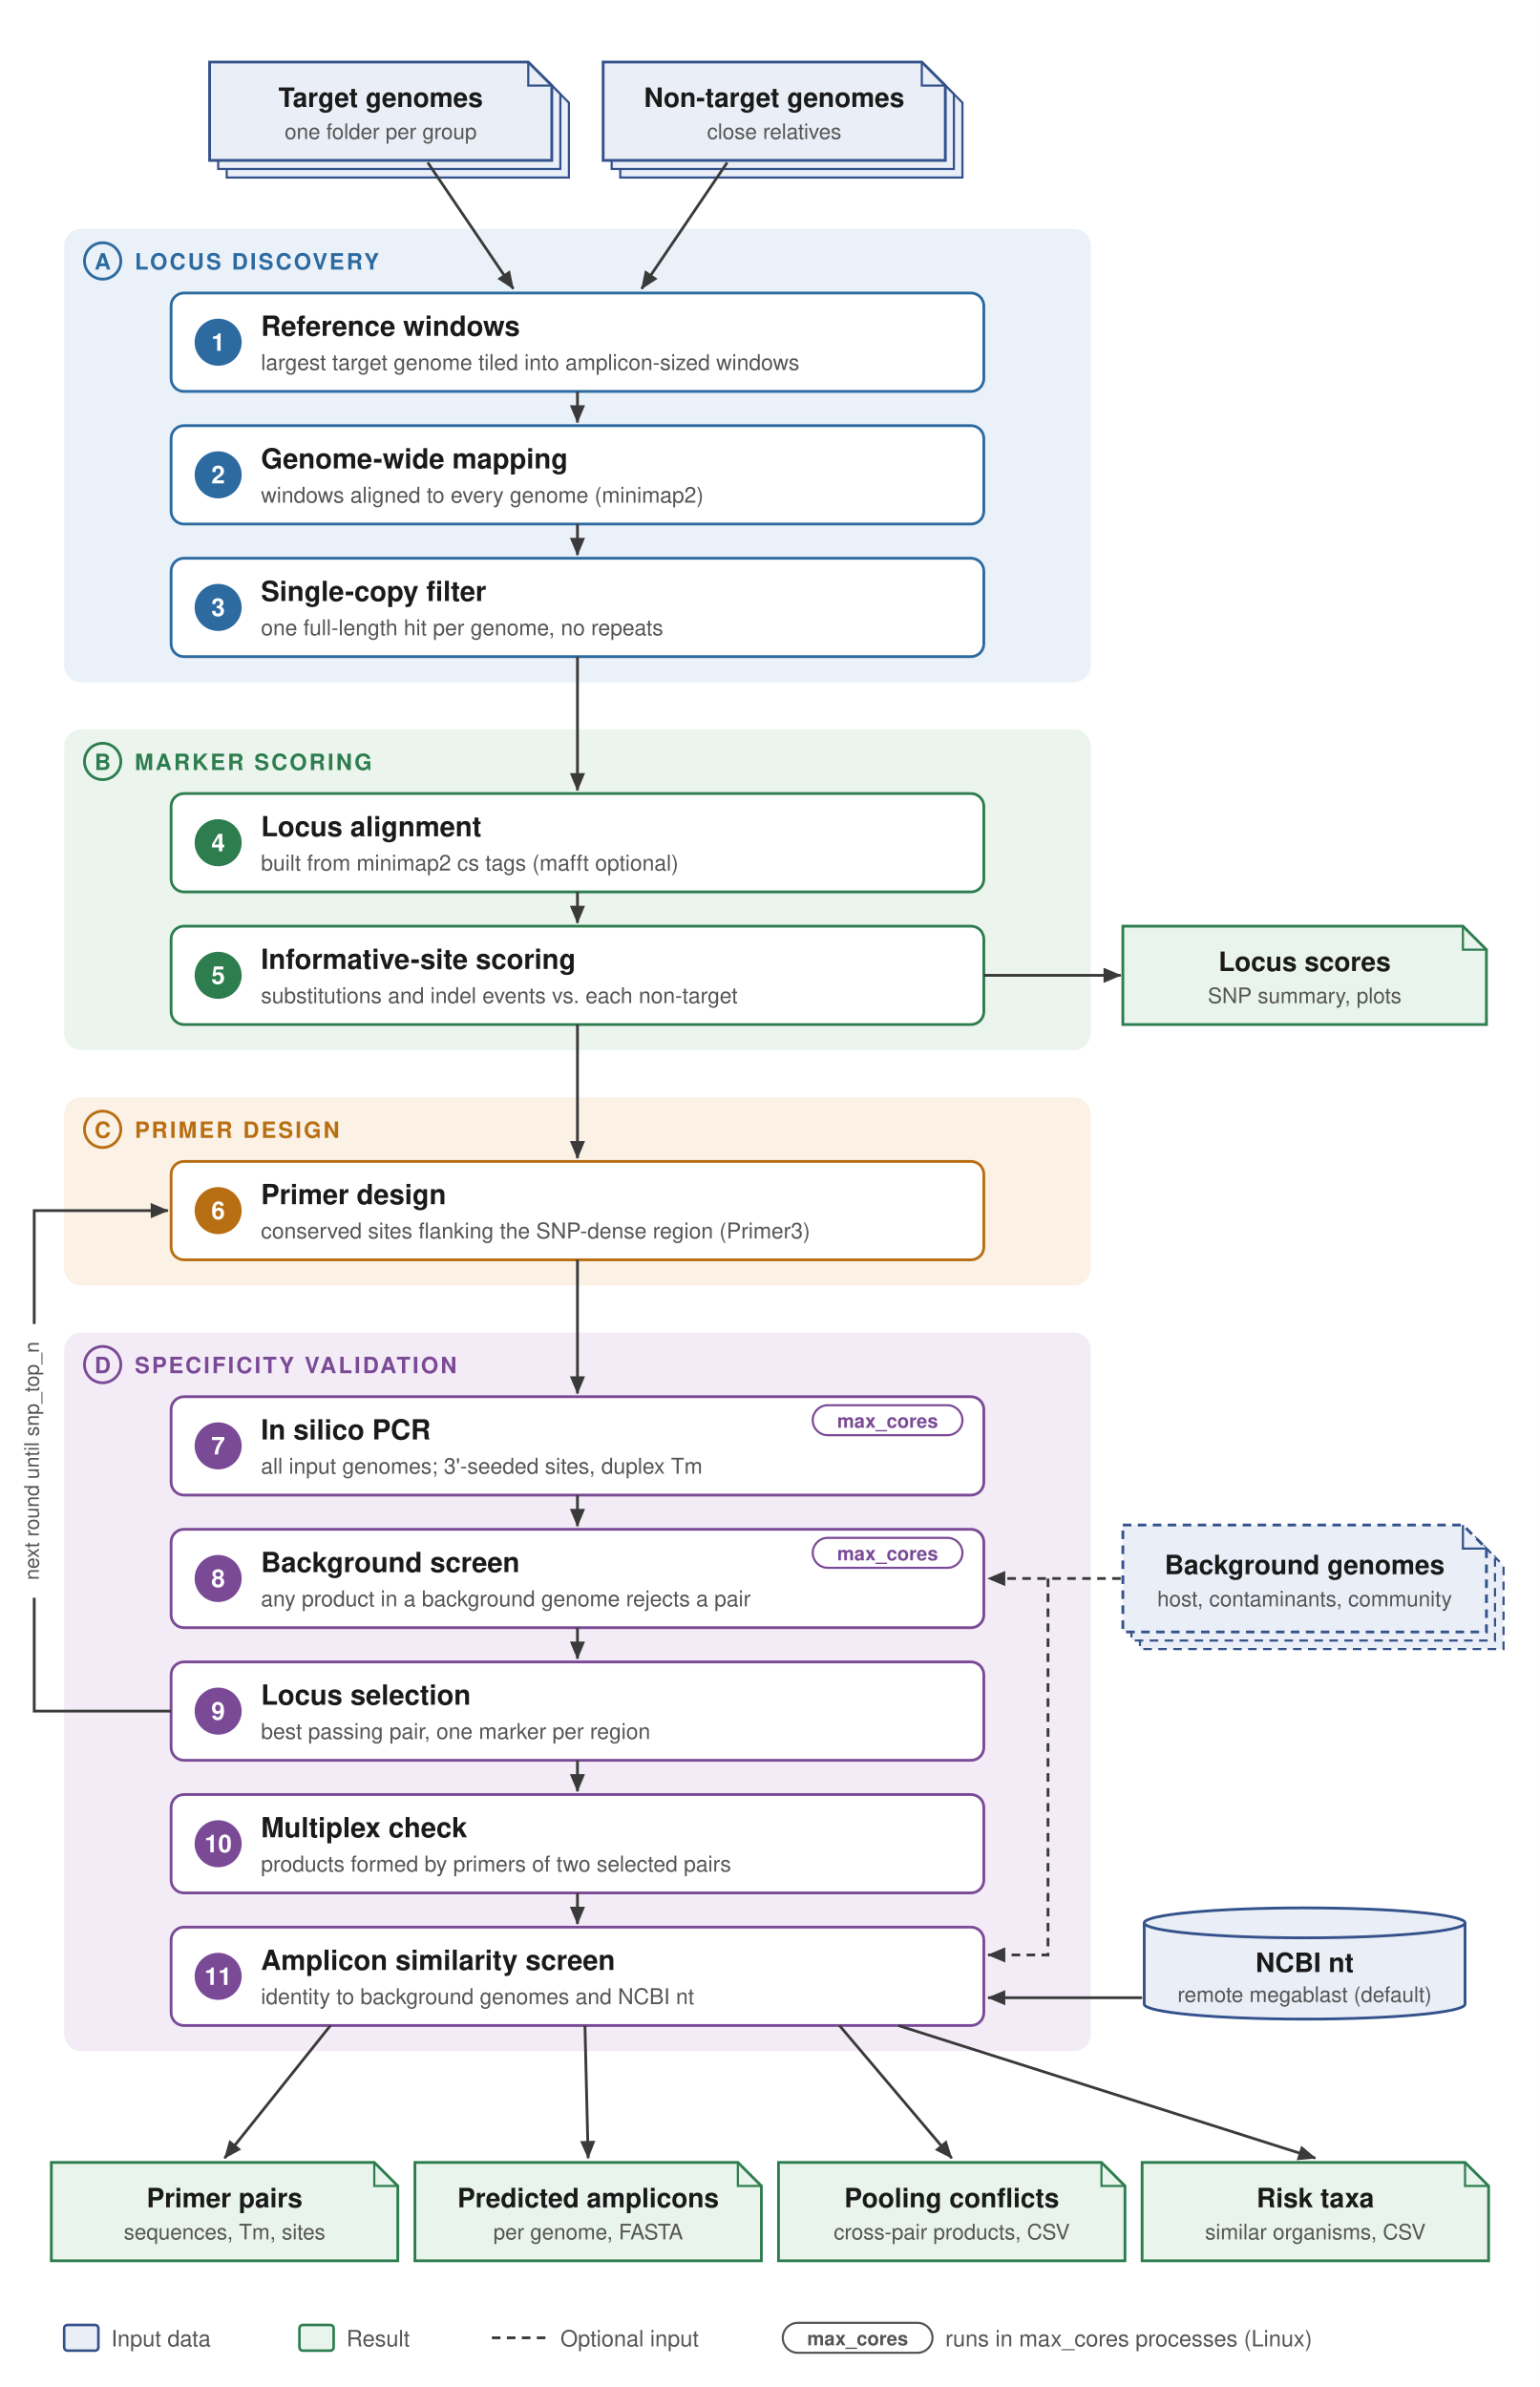
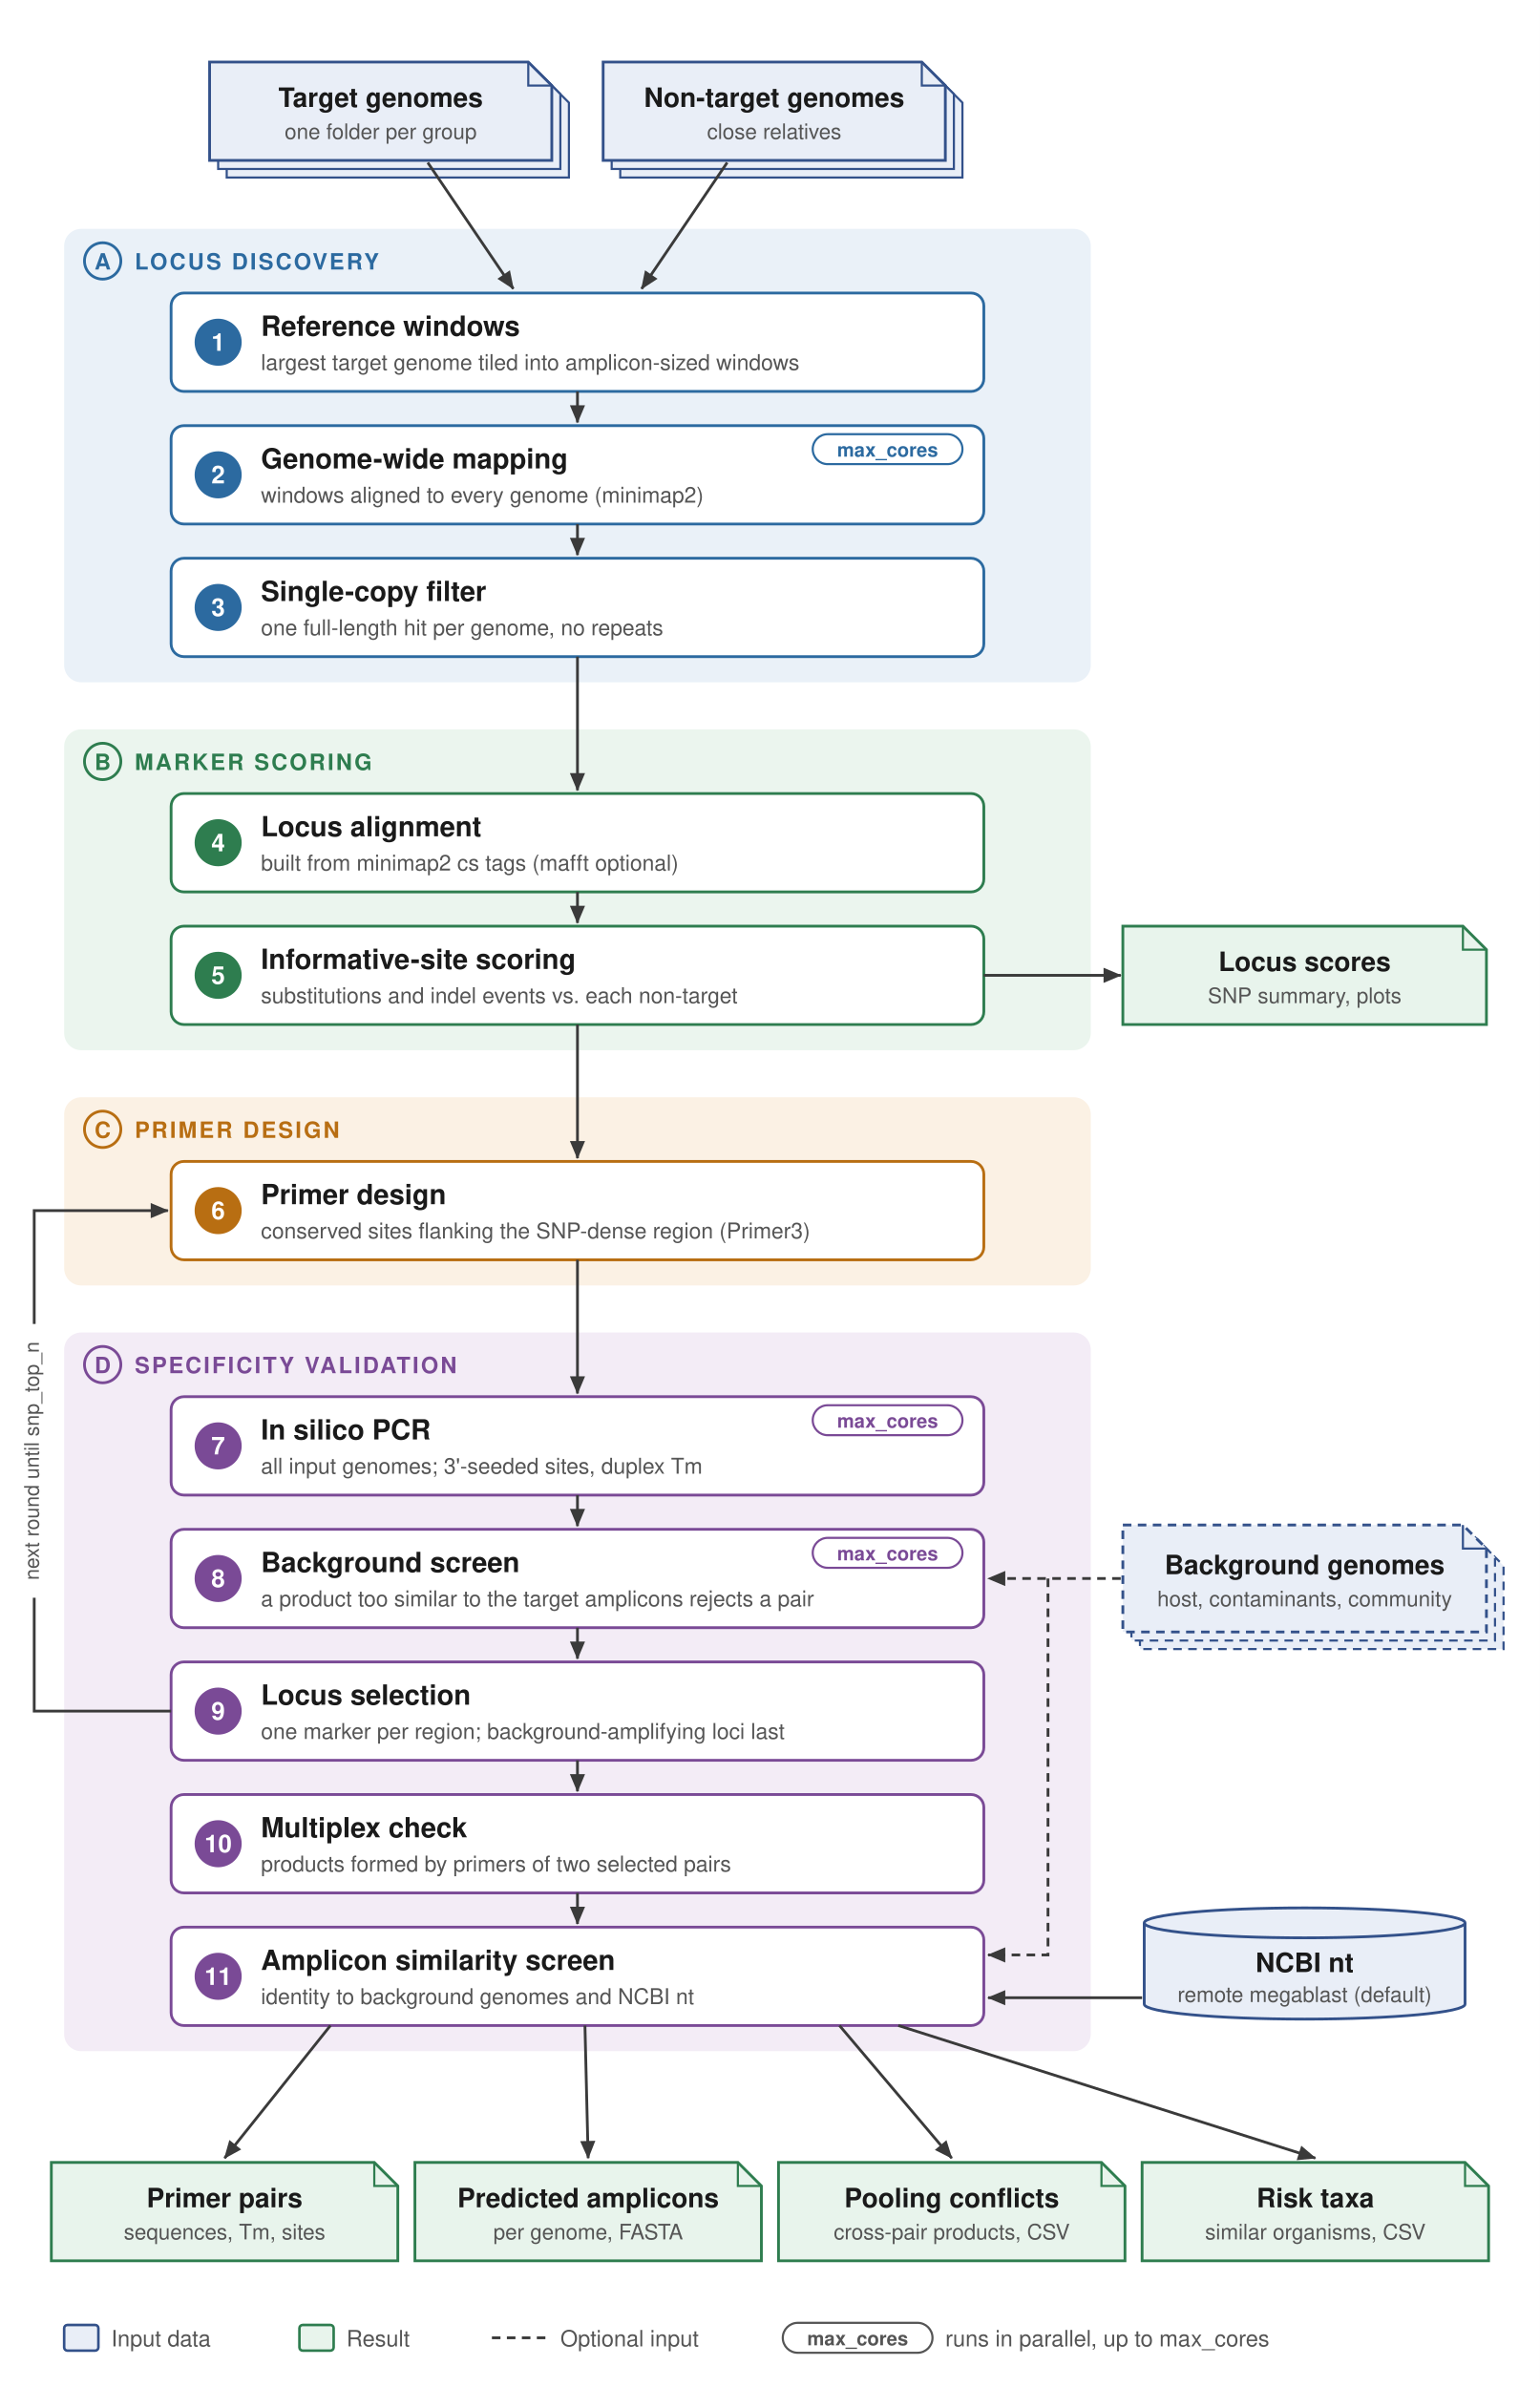
<svg xmlns="http://www.w3.org/2000/svg" width="720" height="1116" viewBox="0 0 720 1116" font-family="Helvetica, Arial, 'Liberation Sans', 'DejaVu Sans', sans-serif">
  <defs>
    <marker id="head" viewBox="0 0 10 10" refX="9.5" refY="5" markerWidth="6.5" markerHeight="6.5" orient="auto">
      <path d="M0,0.8 L10,5 L0,9.2 Z" fill="#3a3a3a" />
    </marker>
  </defs>
  <rect width="720" height="1116" fill="#ffffff" />
  <path d="M106.0,37.0 H255.0 L266.0,48.0 V83.0 H106.0 Z" fill="#e9eef7" stroke="#33518a" stroke-width="1.0" />
  <path d="M102.0,33.0 H251.0 L262.0,44.0 V79.0 H102.0 Z" fill="#e9eef7" stroke="#33518a" stroke-width="1.0" />
  <path d="M98.0,29.0 H247.0 L258.0,40.0 V75.0 H98.0 Z" fill="#e9eef7" stroke="#33518a" stroke-width="1.3" />
  <path d="M247.0,29.0 V40.0 H258.0" fill="none" stroke="#33518a" stroke-width="1" />
  <text x="178.0" y="50.0" font-size="12.5" fill="#1a1a1a" font-weight="bold" text-anchor="middle">Target genomes</text>
  <text x="178.0" y="65.0" font-size="10" fill="#555555" font-weight="normal" text-anchor="middle">one folder per group</text>
  <path d="M290.0,37.0 H439.0 L450.0,48.0 V83.0 H290.0 Z" fill="#e9eef7" stroke="#33518a" stroke-width="1.0" />
  <path d="M286.0,33.0 H435.0 L446.0,44.0 V79.0 H286.0 Z" fill="#e9eef7" stroke="#33518a" stroke-width="1.0" />
  <path d="M282.0,29.0 H431.0 L442.0,40.0 V75.0 H282.0 Z" fill="#e9eef7" stroke="#33518a" stroke-width="1.3" />
  <path d="M431.0,29.0 V40.0 H442.0" fill="none" stroke="#33518a" stroke-width="1" />
  <text x="362.0" y="50.0" font-size="12.5" fill="#1a1a1a" font-weight="bold" text-anchor="middle">Non-target genomes</text>
  <text x="362.0" y="65.0" font-size="10" fill="#555555" font-weight="normal" text-anchor="middle">close relatives</text>
  <rect x="30" y="107.0" width="480" height="212.0" rx="8" fill="#eaf1f8" />
  <circle cx="48" cy="122.0" r="8.5" fill="none" stroke="#2c6aa0" stroke-width="1.3" />
  <text x="48.0" y="126.0" font-size="10.5" fill="#2c6aa0" font-weight="bold" text-anchor="middle">A</text>
  <text x="63.0" y="126.0" font-size="10.5" fill="#2c6aa0" font-weight="bold" text-anchor="start" letter-spacing="1">LOCUS DISCOVERY</text>
  <rect x="30" y="341.0" width="480" height="150.0" rx="8" fill="#ebf5ee" />
  <circle cx="48" cy="356.0" r="8.5" fill="none" stroke="#2e7d4f" stroke-width="1.3" />
  <text x="48.0" y="360.0" font-size="10.5" fill="#2e7d4f" font-weight="bold" text-anchor="middle">B</text>
  <text x="63.0" y="360.0" font-size="10.5" fill="#2e7d4f" font-weight="bold" text-anchor="start" letter-spacing="1">MARKER SCORING</text>
  <rect x="30" y="513.0" width="480" height="88.0" rx="8" fill="#fbf1e4" />
  <circle cx="48" cy="528.0" r="8.5" fill="none" stroke="#b86e12" stroke-width="1.3" />
  <text x="48.0" y="532.0" font-size="10.5" fill="#b86e12" font-weight="bold" text-anchor="middle">C</text>
  <text x="63.0" y="532.0" font-size="10.5" fill="#b86e12" font-weight="bold" text-anchor="start" letter-spacing="1">PRIMER DESIGN</text>
  <rect x="30" y="623.0" width="480" height="336.0" rx="8" fill="#f3ecf6" />
  <circle cx="48" cy="638.0" r="8.5" fill="none" stroke="#7a4a96" stroke-width="1.3" />
  <text x="48.0" y="642.0" font-size="10.5" fill="#7a4a96" font-weight="bold" text-anchor="middle">D</text>
  <text x="63.0" y="642.0" font-size="10.5" fill="#7a4a96" font-weight="bold" text-anchor="start" letter-spacing="1">SPECIFICITY VALIDATION</text>
  <path d="M200.0,76.0 L240.0,135.0" fill="none" stroke="#3a3a3a" stroke-width="1.3" marker-end="url(#head)" />
  <path d="M340.0,76.0 L300.0,135.0" fill="none" stroke="#3a3a3a" stroke-width="1.3" marker-end="url(#head)" />
  <rect x="80.0" y="137.0" width="380" height="46" rx="6" fill="#ffffff" stroke="#2c6aa0" stroke-width="1.3" />
  <circle cx="102.0" cy="160" r="11" fill="#2c6aa0" />
  <text x="102.0" y="164.0" font-size="11.5" fill="#ffffff" font-weight="bold" text-anchor="middle">1</text>
  <text x="122.0" y="157.0" font-size="13" fill="#1a1a1a" font-weight="bold" text-anchor="start">Reference windows</text>
  <text x="122.0" y="173.0" font-size="10.2" fill="#555555" font-weight="normal" text-anchor="start">largest target genome tiled into amplicon-sized windows</text>
  <rect x="80.0" y="199.0" width="380" height="46" rx="6" fill="#ffffff" stroke="#2c6aa0" stroke-width="1.3" />
  <circle cx="102.0" cy="222" r="11" fill="#2c6aa0" />
  <text x="102.0" y="226.0" font-size="11.5" fill="#ffffff" font-weight="bold" text-anchor="middle">2</text>
  <text x="122.0" y="219.0" font-size="13" fill="#1a1a1a" font-weight="bold" text-anchor="start">Genome-wide mapping</text>
  <text x="122.0" y="235.0" font-size="10.2" fill="#555555" font-weight="normal" text-anchor="start">windows aligned to every genome (minimap2)</text>
+   <rect x="380.0" y="203.0" width="70.0" height="14" rx="7" fill="#ffffff" stroke="#2c6aa0" stroke-width="1" />
+   <text x="415.0" y="213.5" font-size="9" fill="#2c6aa0" font-weight="bold" text-anchor="middle">max_cores</text>
  <path d="M270.0,183.0 L270.0,197.5" fill="none" stroke="#3a3a3a" stroke-width="1.3" marker-end="url(#head)" />
  <rect x="80.0" y="261.0" width="380" height="46" rx="6" fill="#ffffff" stroke="#2c6aa0" stroke-width="1.3" />
  <circle cx="102.0" cy="284" r="11" fill="#2c6aa0" />
  <text x="102.0" y="288.0" font-size="11.5" fill="#ffffff" font-weight="bold" text-anchor="middle">3</text>
  <text x="122.0" y="281.0" font-size="13" fill="#1a1a1a" font-weight="bold" text-anchor="start">Single-copy filter</text>
  <text x="122.0" y="297.0" font-size="10.2" fill="#555555" font-weight="normal" text-anchor="start">one full-length hit per genome, no repeats</text>
  <path d="M270.0,245.0 L270.0,259.5" fill="none" stroke="#3a3a3a" stroke-width="1.3" marker-end="url(#head)" />
  <rect x="80.0" y="371.0" width="380" height="46" rx="6" fill="#ffffff" stroke="#2e7d4f" stroke-width="1.3" />
  <circle cx="102.0" cy="394" r="11" fill="#2e7d4f" />
  <text x="102.0" y="398.0" font-size="11.5" fill="#ffffff" font-weight="bold" text-anchor="middle">4</text>
  <text x="122.0" y="391.0" font-size="13" fill="#1a1a1a" font-weight="bold" text-anchor="start">Locus alignment</text>
  <text x="122.0" y="407.0" font-size="10.2" fill="#555555" font-weight="normal" text-anchor="start">built from minimap2 cs tags (mafft optional)</text>
  <path d="M270.0,307.0 L270.0,369.5" fill="none" stroke="#3a3a3a" stroke-width="1.3" marker-end="url(#head)" />
  <rect x="80.0" y="433.0" width="380" height="46" rx="6" fill="#ffffff" stroke="#2e7d4f" stroke-width="1.3" />
  <circle cx="102.0" cy="456" r="11" fill="#2e7d4f" />
  <text x="102.0" y="460.0" font-size="11.5" fill="#ffffff" font-weight="bold" text-anchor="middle">5</text>
  <text x="122.0" y="453.0" font-size="13" fill="#1a1a1a" font-weight="bold" text-anchor="start">Informative-site scoring</text>
  <text x="122.0" y="469.0" font-size="10.2" fill="#555555" font-weight="normal" text-anchor="start">substitutions and indel events vs. each non-target</text>
  <path d="M270.0,417.0 L270.0,431.5" fill="none" stroke="#3a3a3a" stroke-width="1.3" marker-end="url(#head)" />
  <rect x="80.0" y="543.0" width="380" height="46" rx="6" fill="#ffffff" stroke="#b86e12" stroke-width="1.3" />
  <circle cx="102.0" cy="566" r="11" fill="#b86e12" />
  <text x="102.0" y="570.0" font-size="11.5" fill="#ffffff" font-weight="bold" text-anchor="middle">6</text>
  <text x="122.0" y="563.0" font-size="13" fill="#1a1a1a" font-weight="bold" text-anchor="start">Primer design</text>
  <text x="122.0" y="579.0" font-size="10.2" fill="#555555" font-weight="normal" text-anchor="start">conserved sites flanking the SNP-dense region (Primer3)</text>
  <path d="M270.0,479.0 L270.0,541.5" fill="none" stroke="#3a3a3a" stroke-width="1.3" marker-end="url(#head)" />
  <rect x="80.0" y="653.0" width="380" height="46" rx="6" fill="#ffffff" stroke="#7a4a96" stroke-width="1.3" />
  <circle cx="102.0" cy="676" r="11" fill="#7a4a96" />
  <text x="102.0" y="680.0" font-size="11.5" fill="#ffffff" font-weight="bold" text-anchor="middle">7</text>
  <text x="122.0" y="673.0" font-size="13" fill="#1a1a1a" font-weight="bold" text-anchor="start">In silico PCR</text>
  <text x="122.0" y="689.0" font-size="10.2" fill="#555555" font-weight="normal" text-anchor="start">all input genomes; 3'-seeded sites, duplex Tm</text>
  <rect x="380.0" y="657.0" width="70.0" height="14" rx="7" fill="#ffffff" stroke="#7a4a96" stroke-width="1" />
  <text x="415.0" y="667.5" font-size="9" fill="#7a4a96" font-weight="bold" text-anchor="middle">max_cores</text>
  <path d="M270.0,589.0 L270.0,651.5" fill="none" stroke="#3a3a3a" stroke-width="1.3" marker-end="url(#head)" />
  <rect x="80.0" y="715.0" width="380" height="46" rx="6" fill="#ffffff" stroke="#7a4a96" stroke-width="1.3" />
  <circle cx="102.0" cy="738" r="11" fill="#7a4a96" />
  <text x="102.0" y="742.0" font-size="11.5" fill="#ffffff" font-weight="bold" text-anchor="middle">8</text>
  <text x="122.0" y="735.0" font-size="13" fill="#1a1a1a" font-weight="bold" text-anchor="start">Background screen</text>
-   <text x="122.0" y="751.0" font-size="10.2" fill="#555555" font-weight="normal" text-anchor="start">any product in a background genome rejects a pair</text>
+   <text x="122.0" y="751.0" font-size="10.2" fill="#555555" font-weight="normal" text-anchor="start">a product too similar to the target amplicons rejects a pair</text>
  <rect x="380.0" y="719.0" width="70.0" height="14" rx="7" fill="#ffffff" stroke="#7a4a96" stroke-width="1" />
  <text x="415.0" y="729.5" font-size="9" fill="#7a4a96" font-weight="bold" text-anchor="middle">max_cores</text>
  <path d="M270.0,699.0 L270.0,713.5" fill="none" stroke="#3a3a3a" stroke-width="1.3" marker-end="url(#head)" />
  <rect x="80.0" y="777.0" width="380" height="46" rx="6" fill="#ffffff" stroke="#7a4a96" stroke-width="1.3" />
  <circle cx="102.0" cy="800" r="11" fill="#7a4a96" />
  <text x="102.0" y="804.0" font-size="11.5" fill="#ffffff" font-weight="bold" text-anchor="middle">9</text>
  <text x="122.0" y="797.0" font-size="13" fill="#1a1a1a" font-weight="bold" text-anchor="start">Locus selection</text>
-   <text x="122.0" y="813.0" font-size="10.2" fill="#555555" font-weight="normal" text-anchor="start">best passing pair, one marker per region</text>
+   <text x="122.0" y="813.0" font-size="10.2" fill="#555555" font-weight="normal" text-anchor="start">one marker per region; background-amplifying loci last</text>
  <path d="M270.0,761.0 L270.0,775.5" fill="none" stroke="#3a3a3a" stroke-width="1.3" marker-end="url(#head)" />
  <rect x="80.0" y="839.0" width="380" height="46" rx="6" fill="#ffffff" stroke="#7a4a96" stroke-width="1.3" />
  <circle cx="102.0" cy="862" r="11" fill="#7a4a96" />
  <text x="102.0" y="866.0" font-size="11.5" fill="#ffffff" font-weight="bold" text-anchor="middle">10</text>
  <text x="122.0" y="859.0" font-size="13" fill="#1a1a1a" font-weight="bold" text-anchor="start">Multiplex check</text>
  <text x="122.0" y="875.0" font-size="10.2" fill="#555555" font-weight="normal" text-anchor="start">products formed by primers of two selected pairs</text>
  <path d="M270.0,823.0 L270.0,837.5" fill="none" stroke="#3a3a3a" stroke-width="1.3" marker-end="url(#head)" />
  <rect x="80.0" y="901.0" width="380" height="46" rx="6" fill="#ffffff" stroke="#7a4a96" stroke-width="1.3" />
  <circle cx="102.0" cy="924" r="11" fill="#7a4a96" />
  <text x="102.0" y="928.0" font-size="11.5" fill="#ffffff" font-weight="bold" text-anchor="middle">11</text>
  <text x="122.0" y="921.0" font-size="13" fill="#1a1a1a" font-weight="bold" text-anchor="start">Amplicon similarity screen</text>
  <text x="122.0" y="937.0" font-size="10.2" fill="#555555" font-weight="normal" text-anchor="start">identity to background genomes and NCBI nt</text>
  <path d="M270.0,885.0 L270.0,899.5" fill="none" stroke="#3a3a3a" stroke-width="1.3" marker-end="url(#head)" />
  <path d="M80.0,800.0 L16.0,800.0 L16.0,566.0 L78.5,566.0" fill="none" stroke="#3a3a3a" stroke-width="1.3" marker-end="url(#head)" />
  <rect x="9" y="619.0" width="14" height="128" fill="#ffffff" />
  <text x="16.0" y="683.0" font-size="9.5" fill="#555555" font-weight="normal" text-anchor="middle" dominant-baseline="central" transform="rotate(-90 16 683.0)">next round until snp_top_n</text>
  <path d="M525.0,433.0 H684.0 L695.0,444.0 V479.0 H525.0 Z" fill="#e8f4ec" stroke="#2e7d4f" stroke-width="1.3" />
  <path d="M684.0,433.0 V444.0 H695.0" fill="none" stroke="#2e7d4f" stroke-width="1" />
  <text x="610.0" y="454.0" font-size="12.5" fill="#1a1a1a" font-weight="bold" text-anchor="middle">Locus scores</text>
  <text x="610.0" y="469.0" font-size="10" fill="#555555" font-weight="normal" text-anchor="middle">SNP summary, plots</text>
  <path d="M460.0,456.0 L524.0,456.0" fill="none" stroke="#3a3a3a" stroke-width="1.3" marker-end="url(#head)" />
  <path d="M533.0,721.0 H692.0 L703.0,732.0 V771.0 H533.0 Z" fill="#e9eef7" stroke="#33518a" stroke-width="1.0" stroke-dasharray="4,3" />
  <path d="M529.0,717.0 H688.0 L699.0,728.0 V767.0 H529.0 Z" fill="#e9eef7" stroke="#33518a" stroke-width="1.0" stroke-dasharray="4,3" />
  <path d="M525.0,713.0 H684.0 L695.0,724.0 V763.0 H525.0 Z" fill="#e9eef7" stroke="#33518a" stroke-width="1.3" stroke-dasharray="4,3" />
  <path d="M684.0,713.0 V724.0 H695.0" fill="none" stroke="#33518a" stroke-width="1" />
  <text x="610.0" y="736.0" font-size="12.5" fill="#1a1a1a" font-weight="bold" text-anchor="middle">Background genomes</text>
  <text x="610.0" y="751.0" font-size="10" fill="#555555" font-weight="normal" text-anchor="middle">host, contaminants, community</text>
  <path d="M524.0,738.0 L462.0,738.0" fill="none" stroke="#3a3a3a" stroke-width="1.3" stroke-dasharray="4,3" marker-end="url(#head)" />
  <path d="M490.0,738.0 L490.0,914.0 L462.0,914.0" fill="none" stroke="#3a3a3a" stroke-width="1.3" stroke-dasharray="4,3" marker-end="url(#head)" />
  <path d="M535.0,899.0 V937.0 A75.0,7 0 0 0 685.0,937.0 V899.0" fill="#e9eef7" stroke="#33518a" stroke-width="1.3" />
  <ellipse cx="610" cy="899.0" rx="75.0" ry="7" fill="#e9eef7" stroke="#33518a" stroke-width="1.3" />
  <text x="610.0" y="922.0" font-size="12.5" fill="#1a1a1a" font-weight="bold" text-anchor="middle">NCBI nt</text>
  <text x="610.0" y="936.0" font-size="10" fill="#555555" font-weight="normal" text-anchor="middle">remote megablast (default)</text>
  <path d="M534.0,934.0 L462.0,934.0" fill="none" stroke="#3a3a3a" stroke-width="1.3" marker-end="url(#head)" />
  <path d="M154.5,947.0 L105.0,1009.0" fill="none" stroke="#3a3a3a" stroke-width="1.3" marker-end="url(#head)" />
  <path d="M24.0,1011.0 H175.0 L186.0,1022.0 V1057.0 H24.0 Z" fill="#e8f4ec" stroke="#2e7d4f" stroke-width="1.3" />
  <path d="M175.0,1011.0 V1022.0 H186.0" fill="none" stroke="#2e7d4f" stroke-width="1" />
  <text x="105.0" y="1032.0" font-size="12.5" fill="#1a1a1a" font-weight="bold" text-anchor="middle">Primer pairs</text>
  <text x="105.0" y="1047.0" font-size="10" fill="#555555" font-weight="normal" text-anchor="middle">sequences, Tm, sites</text>
  <path d="M273.5,947.0 L275.0,1009.0" fill="none" stroke="#3a3a3a" stroke-width="1.3" marker-end="url(#head)" />
  <path d="M194.0,1011.0 H345.0 L356.0,1022.0 V1057.0 H194.0 Z" fill="#e8f4ec" stroke="#2e7d4f" stroke-width="1.3" />
  <path d="M345.0,1011.0 V1022.0 H356.0" fill="none" stroke="#2e7d4f" stroke-width="1" />
  <text x="275.0" y="1032.0" font-size="12.5" fill="#1a1a1a" font-weight="bold" text-anchor="middle">Predicted amplicons</text>
  <text x="275.0" y="1047.0" font-size="10" fill="#555555" font-weight="normal" text-anchor="middle">per genome, FASTA</text>
  <path d="M392.5,947.0 L445.0,1009.0" fill="none" stroke="#3a3a3a" stroke-width="1.3" marker-end="url(#head)" />
  <path d="M364.0,1011.0 H515.0 L526.0,1022.0 V1057.0 H364.0 Z" fill="#e8f4ec" stroke="#2e7d4f" stroke-width="1.3" />
  <path d="M515.0,1011.0 V1022.0 H526.0" fill="none" stroke="#2e7d4f" stroke-width="1" />
  <text x="445.0" y="1032.0" font-size="12.5" fill="#1a1a1a" font-weight="bold" text-anchor="middle">Pooling conflicts</text>
  <text x="445.0" y="1047.0" font-size="10" fill="#555555" font-weight="normal" text-anchor="middle">cross-pair products, CSV</text>
  <path d="M420.0,947.0 L615.0,1009.0" fill="none" stroke="#3a3a3a" stroke-width="1.3" marker-end="url(#head)" />
  <path d="M534.0,1011.0 H685.0 L696.0,1022.0 V1057.0 H534.0 Z" fill="#e8f4ec" stroke="#2e7d4f" stroke-width="1.3" />
  <path d="M685.0,1011.0 V1022.0 H696.0" fill="none" stroke="#2e7d4f" stroke-width="1" />
  <text x="615.0" y="1032.0" font-size="12.5" fill="#1a1a1a" font-weight="bold" text-anchor="middle">Risk taxa</text>
  <text x="615.0" y="1047.0" font-size="10" fill="#555555" font-weight="normal" text-anchor="middle">similar organisms, CSV</text>
  <rect x="30" y="1087" width="16" height="12" rx="1.5" fill="#e9eef7" stroke="#33518a" stroke-width="1.2" />
  <text x="52.0" y="1097.0" font-size="10.5" fill="#555555" font-weight="normal" text-anchor="start">Input data</text>
  <rect x="140" y="1087" width="16" height="12" rx="1.5" fill="#e8f4ec" stroke="#2e7d4f" stroke-width="1.2" />
  <text x="162.0" y="1097.0" font-size="10.5" fill="#555555" font-weight="normal" text-anchor="start">Result</text>
  <path d="M230,1093 H256" stroke="#3a3a3a" stroke-width="1.3" stroke-dasharray="4,3" />
  <text x="262.0" y="1097.0" font-size="10.5" fill="#555555" font-weight="normal" text-anchor="start">Optional input</text>
  <rect x="366.0" y="1086.0" width="70.0" height="14" rx="7" fill="#ffffff" stroke="#555555" stroke-width="1" />
  <text x="401.0" y="1096.5" font-size="9" fill="#555555" font-weight="bold" text-anchor="middle">max_cores</text>
-   <text x="442.0" y="1097.0" font-size="10.5" fill="#555555" font-weight="normal" text-anchor="start">runs in max_cores processes (Linux)</text>
+   <text x="442.0" y="1097.0" font-size="10.5" fill="#555555" font-weight="normal" text-anchor="start">runs in parallel, up to max_cores</text>
</svg>
